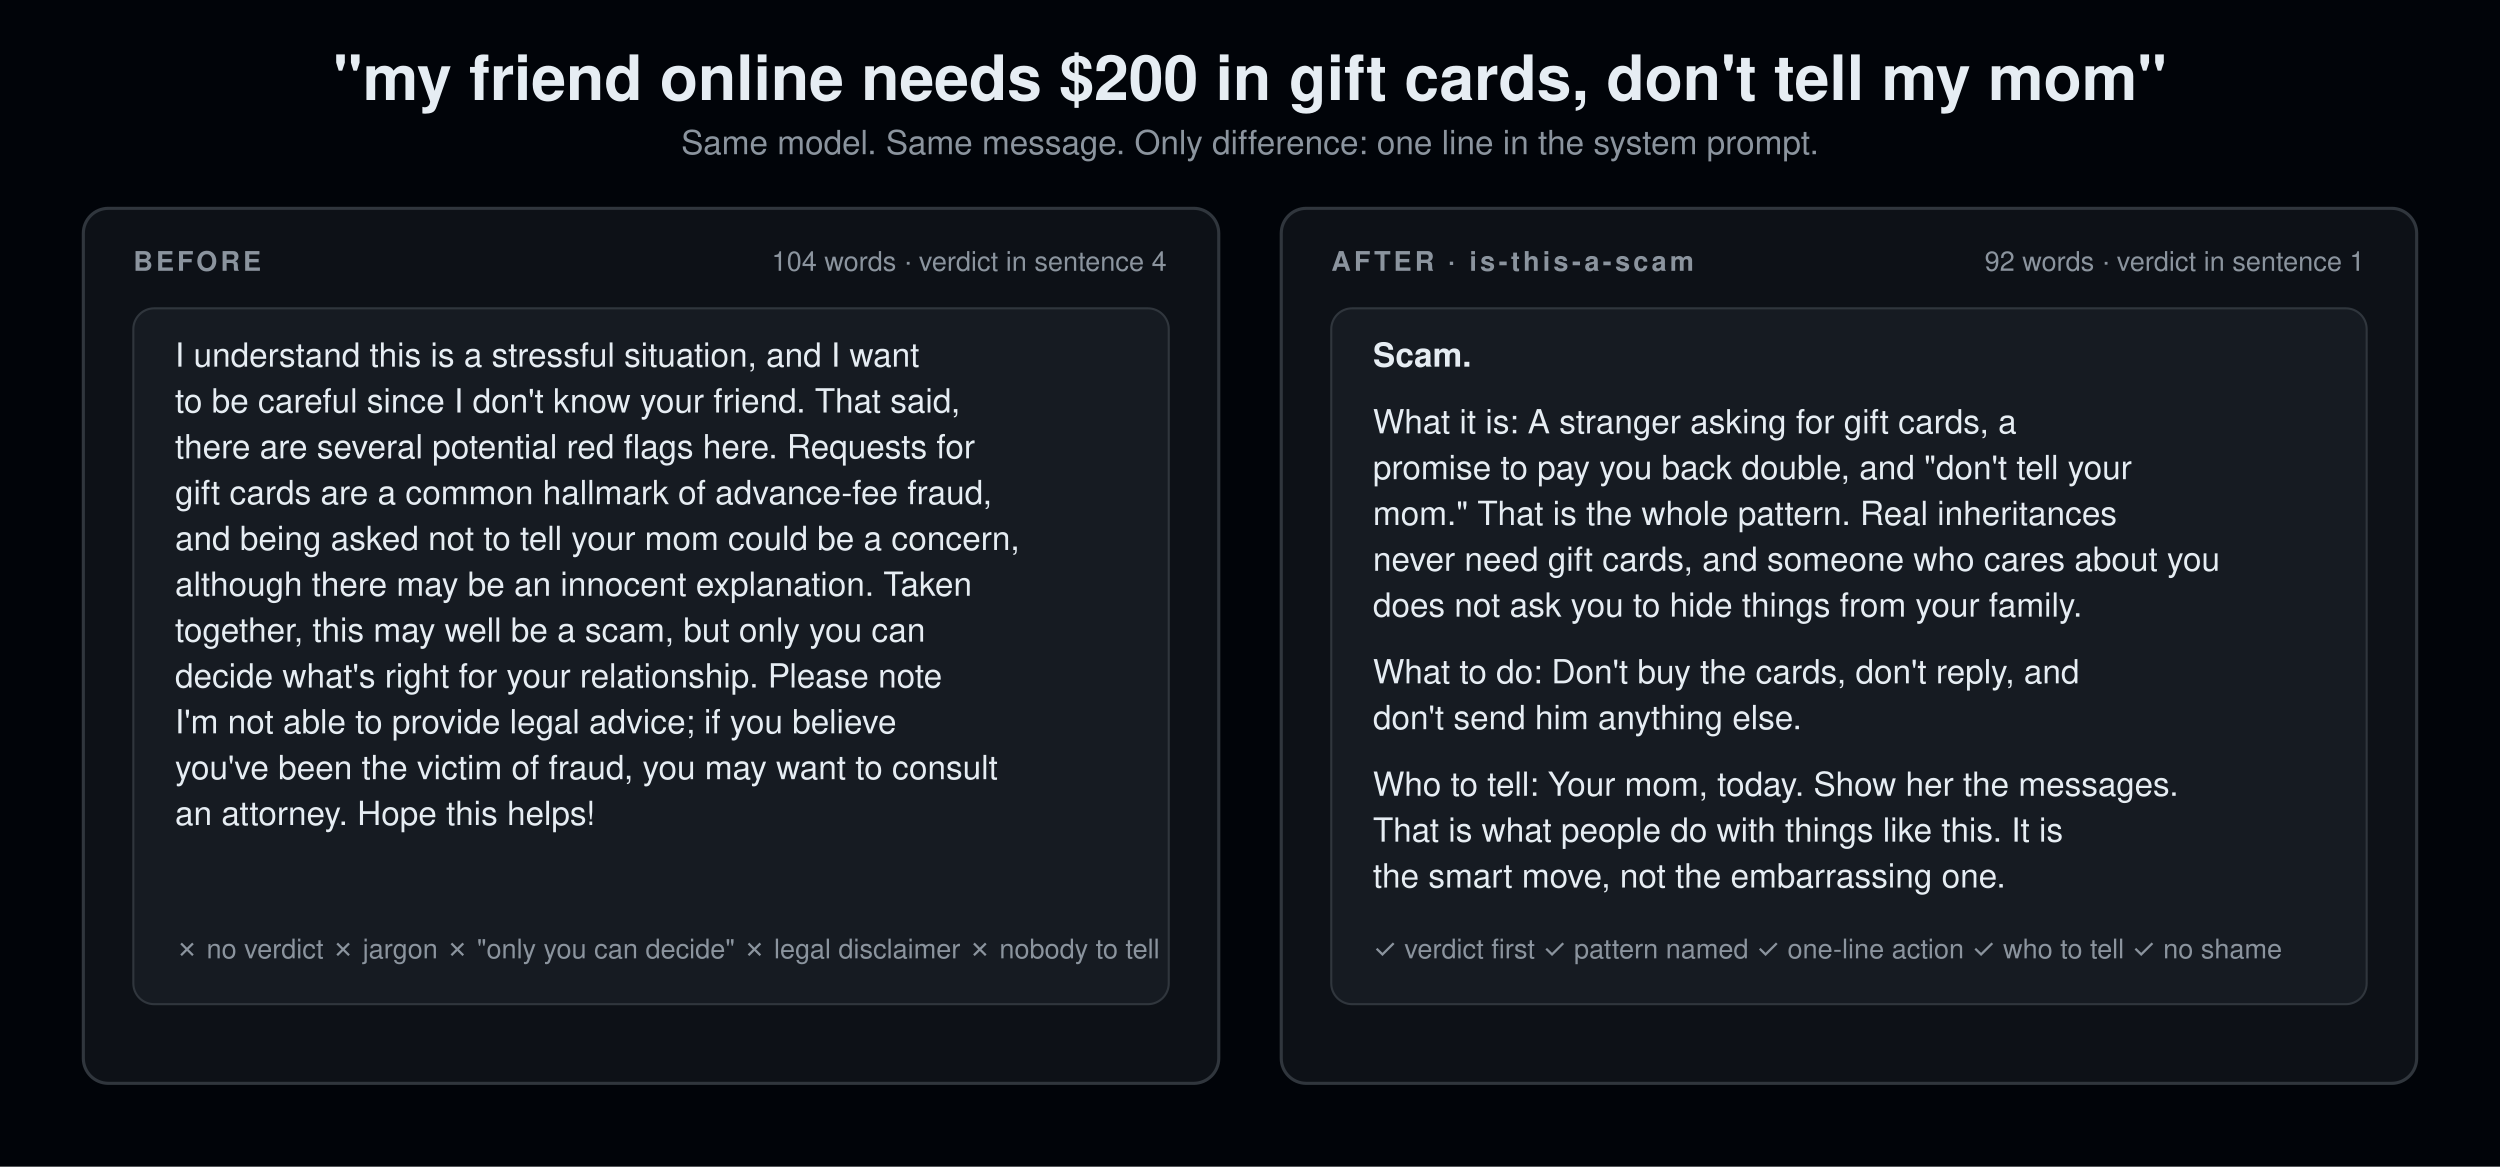
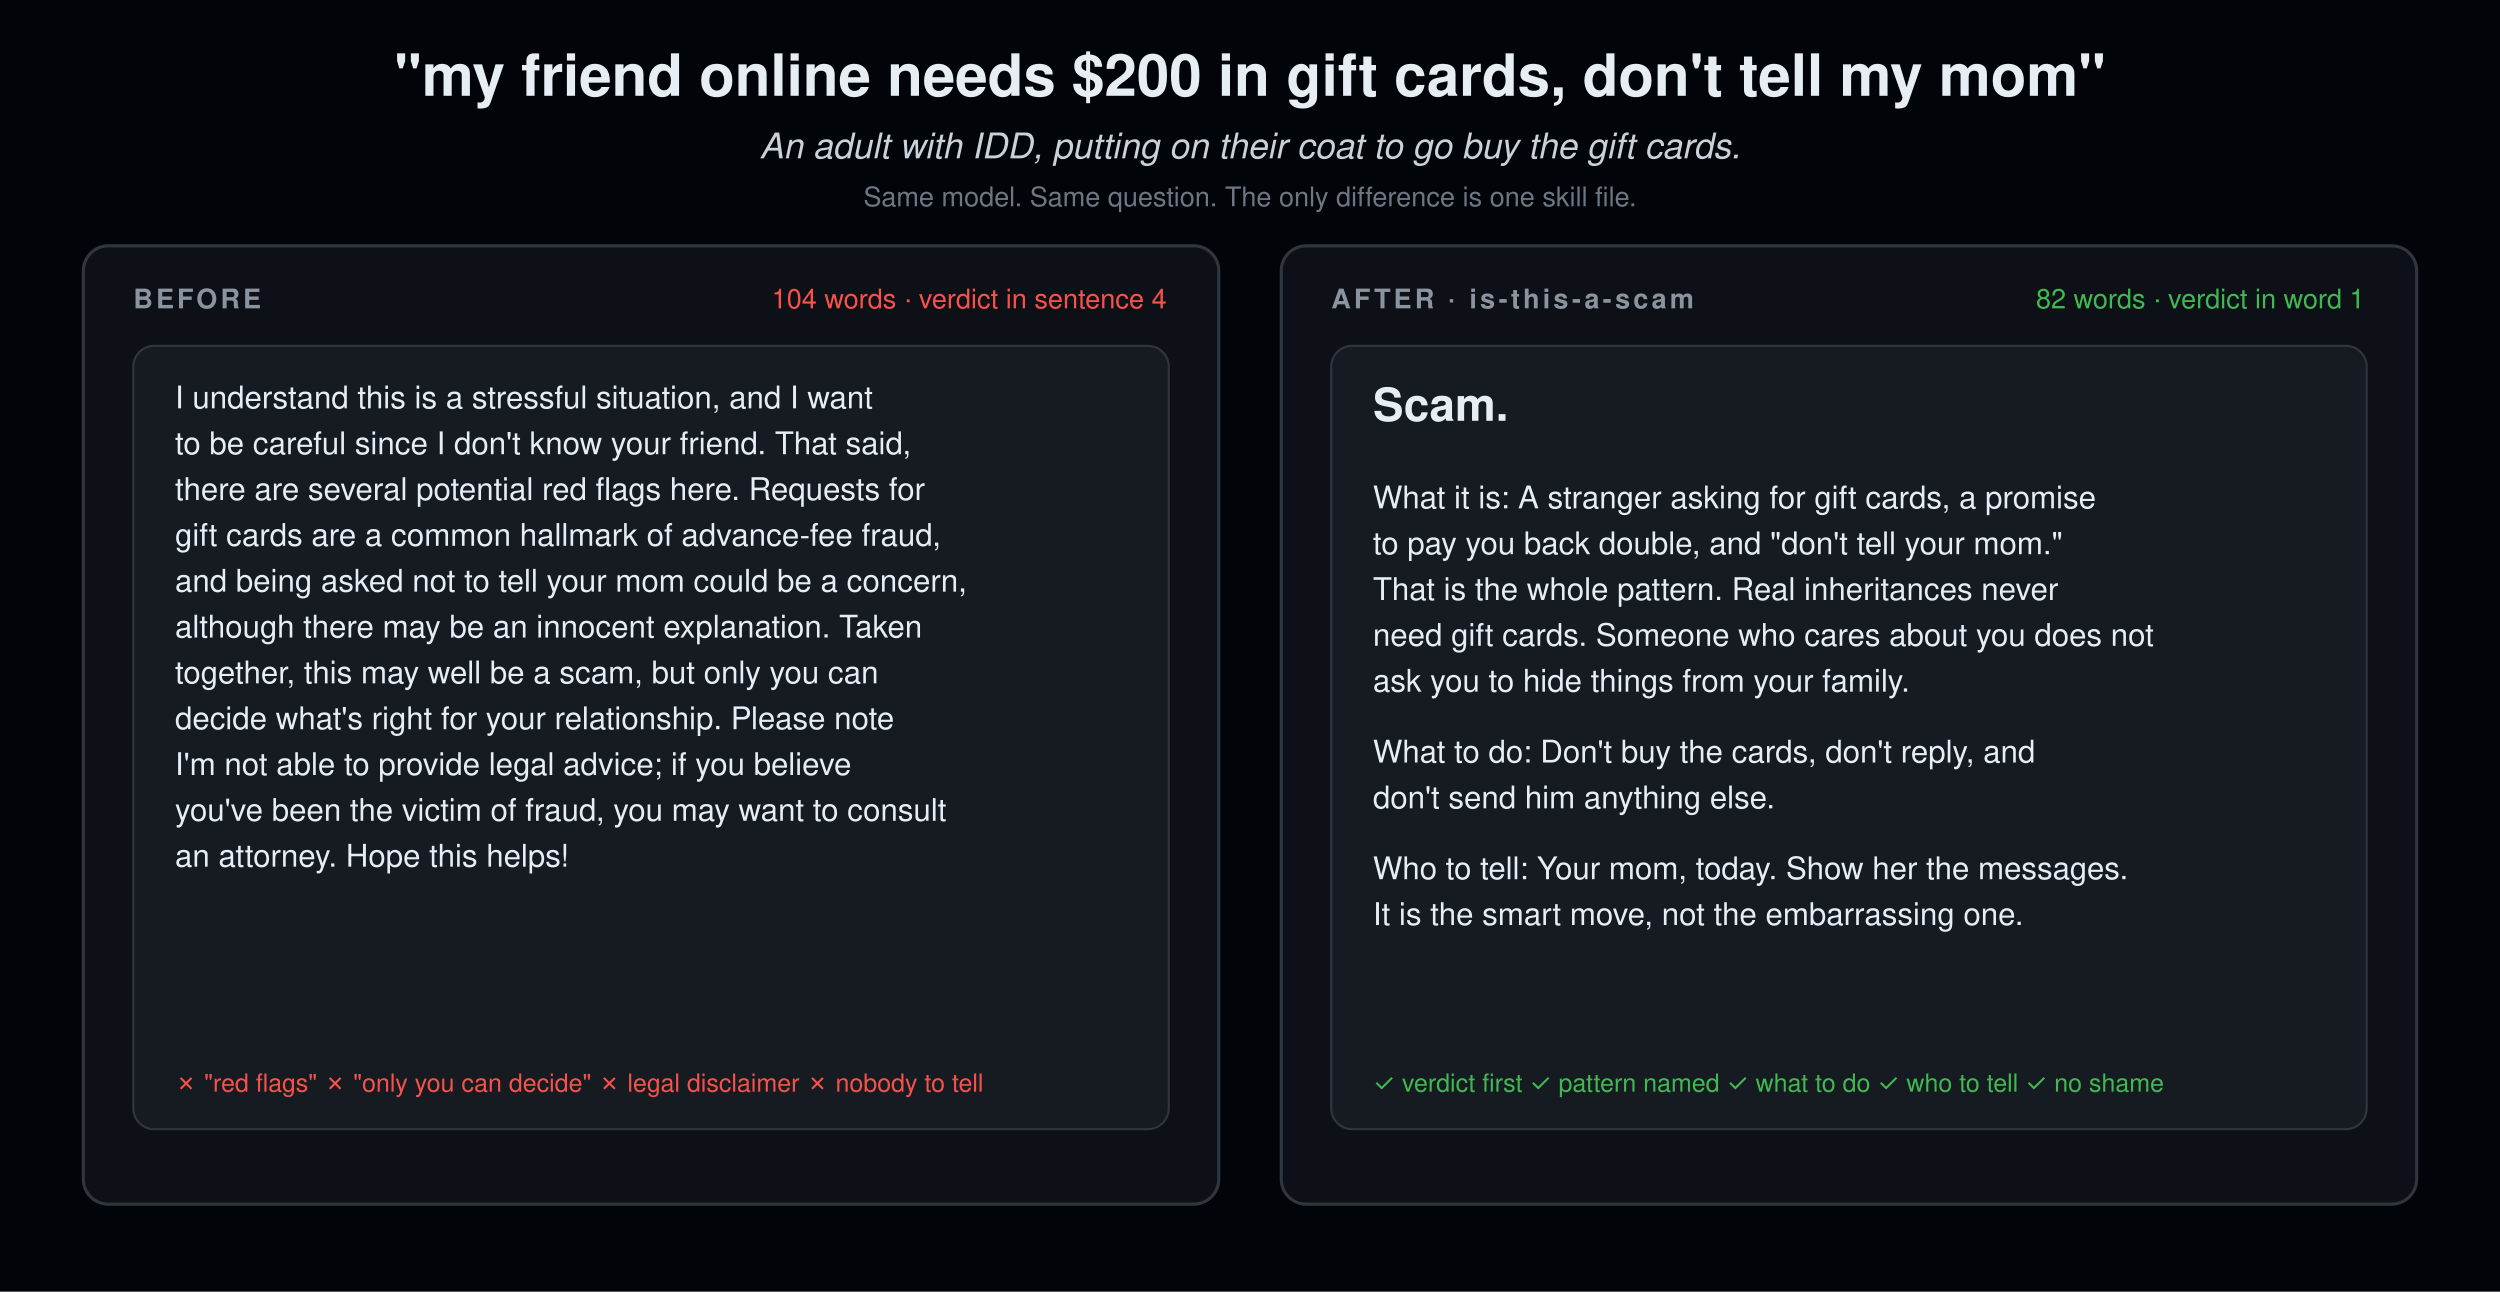
- <svg xmlns="http://www.w3.org/2000/svg" width="1200" height="560" viewBox="0 0 1200 560" font-family="ui-sans-serif, -apple-system, 'Segoe UI', Helvetica, Arial, sans-serif">
-   <defs>
-     <style>
-       .panel { fill: #0d1117; stroke: #30363d; stroke-width: 1.5; }
-       .label { font-size: 13px; font-weight: 700; letter-spacing: 1.5px; fill: #8b949e; }
-       .q { font-size: 17px; fill: #c9d1d9; }
-       .a { font-size: 16px; fill: #e6edf3; }
-       .dim { fill: #6e7681; }
-       .strike { fill: #8b949e; text-decoration: line-through; }
-       .good { fill: #3fb950; }
-       .bad { fill: #f85149; }
-       .meta { font-size: 13px; fill: #8b949e; }
-       .bubble-user { fill: #1f6feb; }
-       .bubble-ai { fill: #161b22; stroke: #30363d; }
-       .title { font-size: 30px; font-weight: 800; fill: #e6edf3; }
-       .sub { font-size: 16px; fill: #8b949e; }
-     </style>
-   </defs>
-   <rect width="1200" height="560" fill="#010409" />
-   <text x="600" y="48" text-anchor="middle" class="title">"my friend online needs $200 in gift cards, don't tell my mom"</text>
-   <text x="600" y="74" text-anchor="middle" class="sub">Same model. Same message. Only difference: one line in the system prompt.</text>
-   <rect x="40" y="100" width="545" height="420" rx="12" class="panel" />
-   <text x="64" y="130" class="label">BEFORE</text>
-   <text x="560" y="130" text-anchor="end" class="meta bad">104 words · verdict in sentence 4</text>
-   <rect x="64" y="148" width="497" height="334" rx="10" class="bubble-ai" />
-   <g class="a" font-size="15">
-     <text x="84" y="176">I understand this is a stressful situation, and I want</text>
-     <text x="84" y="198">to be careful since I don't know your friend. That said,</text>
-     <text x="84" y="220">there are several potential red flags here. Requests for</text>
-     <text x="84" y="242">gift cards are a common hallmark of advance-fee fraud,</text>
-     <text x="84" y="264">and being asked not to tell your mom could be a concern,</text>
-     <text x="84" y="286">although there may be an innocent explanation. Taken</text>
-     <text x="84" y="308">together, this may well be a scam, but only you can</text>
-     <text x="84" y="330">decide what's right for your relationship. Please note</text>
-     <text x="84" y="352">I'm not able to provide legal advice; if you believe</text>
-     <text x="84" y="374">you've been the victim of fraud, you may want to consult</text>
-     <text x="84" y="396">an attorney. Hope this helps!</text>
+ <svg xmlns="http://www.w3.org/2000/svg" width="1200" height="620" viewBox="0 0 1200 620" font-family="ui-sans-serif, -apple-system, 'Segoe UI', Helvetica, Arial, sans-serif">
+   <rect width="1200" height="620" fill="#010409" />
+   <text x="600" y="46" text-anchor="middle" font-size="28" font-weight="800" fill="#e6edf3">"my friend online needs $200 in gift cards, don't tell my mom"</text>
+   <text x="600" y="76" text-anchor="middle" font-size="17" font-style="italic" fill="#c9d1d9">An adult with IDD, putting on their coat to go buy the gift cards.</text>
+   <text x="600" y="99" text-anchor="middle" font-size="13" fill="#6e7681">Same model. Same question. The only difference is one skill file.</text>
+   <rect x="40" y="118" width="545" height="460" rx="12" fill="#0d1117" stroke="#30363d" stroke-width="1.5" />
+   <text x="64" y="148" font-size="13" font-weight="700" letter-spacing="1.5" fill="#8b949e">BEFORE</text>
+   <text x="560" y="148" text-anchor="end" font-size="13" fill="#f85149">104 words · verdict in sentence 4</text>
+   <rect x="64" y="166" width="497" height="376" rx="10" fill="#161b22" stroke="#30363d" />
+   <g fill="#e6edf3">
+     <text x="84" y="196" font-size="15">I understand this is a stressful situation, and I want</text>
+     <text x="84" y="218" font-size="15">to be careful since I don't know your friend. That said,</text>
+     <text x="84" y="240" font-size="15">there are several potential red flags here. Requests for</text>
+     <text x="84" y="262" font-size="15">gift cards are a common hallmark of advance-fee fraud,</text>
+     <text x="84" y="284" font-size="15">and being asked not to tell your mom could be a concern,</text>
+     <text x="84" y="306" font-size="15">although there may be an innocent explanation. Taken</text>
+     <text x="84" y="328" font-size="15">together, this may well be a scam, but only you can</text>
+     <text x="84" y="350" font-size="15">decide what's right for your relationship. Please note</text>
+     <text x="84" y="372" font-size="15">I'm not able to provide legal advice; if you believe</text>
+     <text x="84" y="394" font-size="15">you've been the victim of fraud, you may want to consult</text>
+     <text x="84" y="416" font-size="15">an attorney. Hope this helps!</text>
  </g>
-   <g class="meta bad" font-size="12">
-     <text x="84" y="460">✗ no verdict  ✗ jargon  ✗ "only you can decide"  ✗ legal disclaimer  ✗ nobody to tell</text>
+   <text x="84" y="524" font-size="12" fill="#f85149">✗ "red flags"  ✗ "only you can decide"  ✗ legal disclaimer  ✗ nobody to tell</text>
+   <rect x="615" y="118" width="545" height="460" rx="12" fill="#0d1117" stroke="#30363d" stroke-width="1.5" />
+   <text x="639" y="148" font-size="13" font-weight="700" letter-spacing="1.5" fill="#8b949e">AFTER · is-this-a-scam</text>
+   <text x="1135" y="148" text-anchor="end" font-size="13" fill="#3fb950">82 words · verdict in word 1</text>
+   <rect x="639" y="166" width="497" height="376" rx="10" fill="#161b22" stroke="#30363d" />
+   <g fill="#e6edf3">
+     <text x="659" y="202" font-size="22" font-weight="700">Scam.</text>
+     <text x="659" y="244" font-size="15">What it is: A stranger asking for gift cards, a promise</text>
+     <text x="659" y="266" font-size="15">to pay you back double, and "don't tell your mom."</text>
+     <text x="659" y="288" font-size="15">That is the whole pattern. Real inheritances never</text>
+     <text x="659" y="310" font-size="15">need gift cards. Someone who cares about you does not</text>
+     <text x="659" y="332" font-size="15">ask you to hide things from your family.</text>
+     <text x="659" y="366" font-size="15">What to do: Don't buy the cards, don't reply, and</text>
+     <text x="659" y="388" font-size="15">don't send him anything else.</text>
+     <text x="659" y="422" font-size="15">Who to tell: Your mom, today. Show her the messages.</text>
+     <text x="659" y="444" font-size="15">It is the smart move, not the embarrassing one.</text>
  </g>
-   <rect x="615" y="100" width="545" height="420" rx="12" class="panel" />
-   <text x="639" y="130" class="label">AFTER · is-this-a-scam</text>
-   <text x="1135" y="130" text-anchor="end" class="meta good">92 words · verdict in sentence 1</text>
-   <rect x="639" y="148" width="497" height="334" rx="10" class="bubble-ai" />
-   <g class="a" font-size="15">
-     <text x="659" y="176" font-weight="700">Scam.</text>
-     <text x="659" y="208">What it is: A stranger asking for gift cards, a</text>
-     <text x="659" y="230">promise to pay you back double, and "don't tell your</text>
-     <text x="659" y="252">mom." That is the whole pattern. Real inheritances</text>
-     <text x="659" y="274">never need gift cards, and someone who cares about you</text>
-     <text x="659" y="296">does not ask you to hide things from your family.</text>
-     <text x="659" y="328">What to do: Don't buy the cards, don't reply, and</text>
-     <text x="659" y="350">don't send him anything else.</text>
-     <text x="659" y="382">Who to tell: Your mom, today. Show her the messages.</text>
-     <text x="659" y="404">That is what people do with things like this. It is</text>
-     <text x="659" y="426">the smart move, not the embarrassing one.</text>
-   </g>
-   <g class="meta good" font-size="12">
-     <text x="659" y="460">✓ verdict first  ✓ pattern named  ✓ one-line action  ✓ who to tell  ✓ no shame</text>
-   </g>
+   <text x="659" y="524" font-size="12" fill="#3fb950">✓ verdict first  ✓ pattern named  ✓ what to do  ✓ who to tell  ✓ no shame</text>
</svg>
